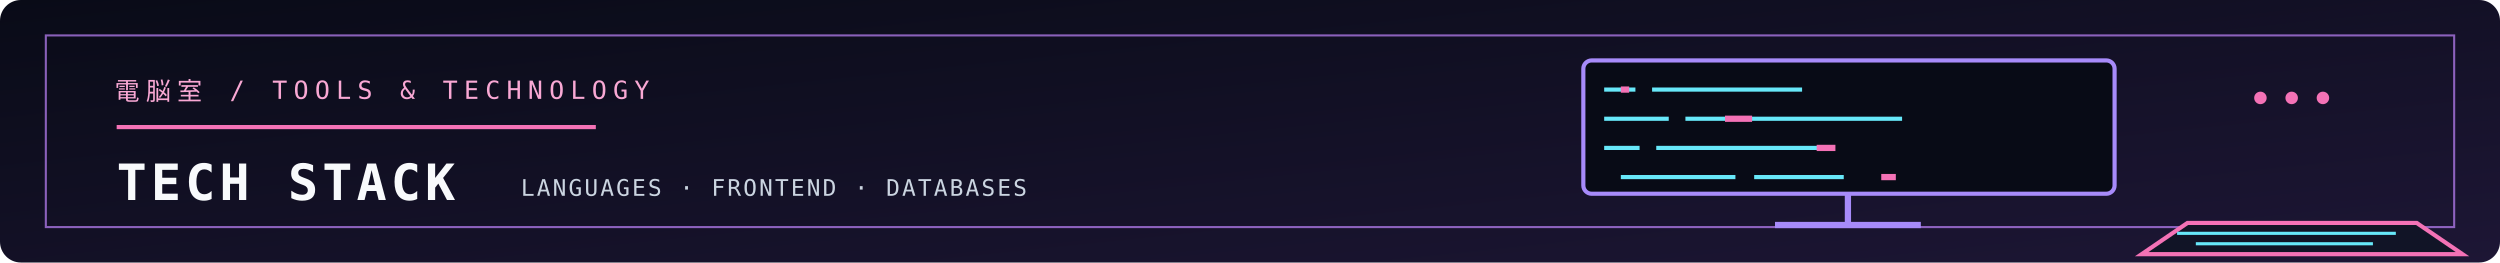
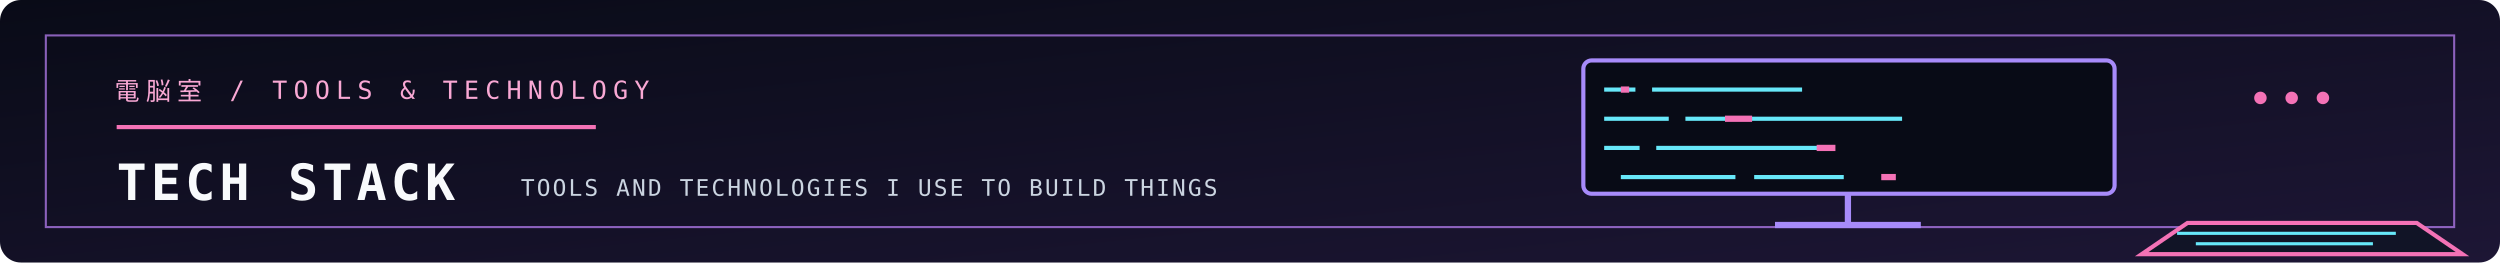
<svg xmlns="http://www.w3.org/2000/svg" width="1200" height="126" viewBox="0 0 1200 126" role="img" aria-labelledby="title desc">
  <defs>
    <linearGradient id="bg" x2="1" y2="1">
      <stop stop-color="#090b17" />
      <stop offset="1" stop-color="#1d1635" />
    </linearGradient>
  </defs>
  <rect width="1200" height="126" rx="10" fill="url(#bg)" />
  <path d="M22 17h1156v92H22zM22 17h24M22 17v24M1178 17h-24M1178 17v24M22 109h24M22 109V85m1156 24h-24m24 0V85" fill="none" stroke="#c084fc" stroke-opacity=".7" />
  <text x="55" y="48" fill="#f9a8d4" font-family="monospace" font-size="12" letter-spacing="3">電脳室  /  TOOLS &amp; TECHNOLOGY</text>
  <path d="M56 61h230" stroke="#f472b6" stroke-width="2" />
  <text x="56" y="96" fill="#f8fafc" font-family="monospace" font-size="24" font-weight="700" letter-spacing="2">TECH STACK</text>
-   <text x="250" y="94" fill="#cbd5e1" font-family="monospace" font-size="11" letter-spacing="1">LANGUAGES · FRONTEND · DATABASES</text>
+   <text x="250" y="94" fill="#cbd5e1" font-family="monospace" font-size="11" letter-spacing="1">TOOLS AND TECHNOLOGIES I USE TO BUILD THINGS</text>
  <g transform="translate(760 29)">
    <rect width="255" height="64" rx="4" fill="#080b16" stroke="#a78bfa" stroke-width="2" />
    <path d="M10 14h15m8 0h72m-95 14h31m8 0h104m-143 14h17m8 0h78m-95 14h55m9 0h43" stroke="#67e8f9" stroke-width="2" />
    <path d="M18 14h4m46 14h13m31 14h9m22 14h7" stroke="#f472b6" stroke-width="3" />
    <path d="M127 64v15m-35 0h70" stroke="#a78bfa" stroke-width="3" />
    <path d="M290 78h110l22 15H268z" fill="#111426" stroke="#f472b6" stroke-width="2" />
    <path d="M285 83h105m-96 5h85" stroke="#67e8f9" stroke-width="1.5" />
  </g>
  <g fill="#f472b6">
    <circle cx="1085" cy="47" r="3" />
    <circle cx="1100" cy="47" r="3" />
    <circle cx="1115" cy="47" r="3" />
  </g>
</svg>
